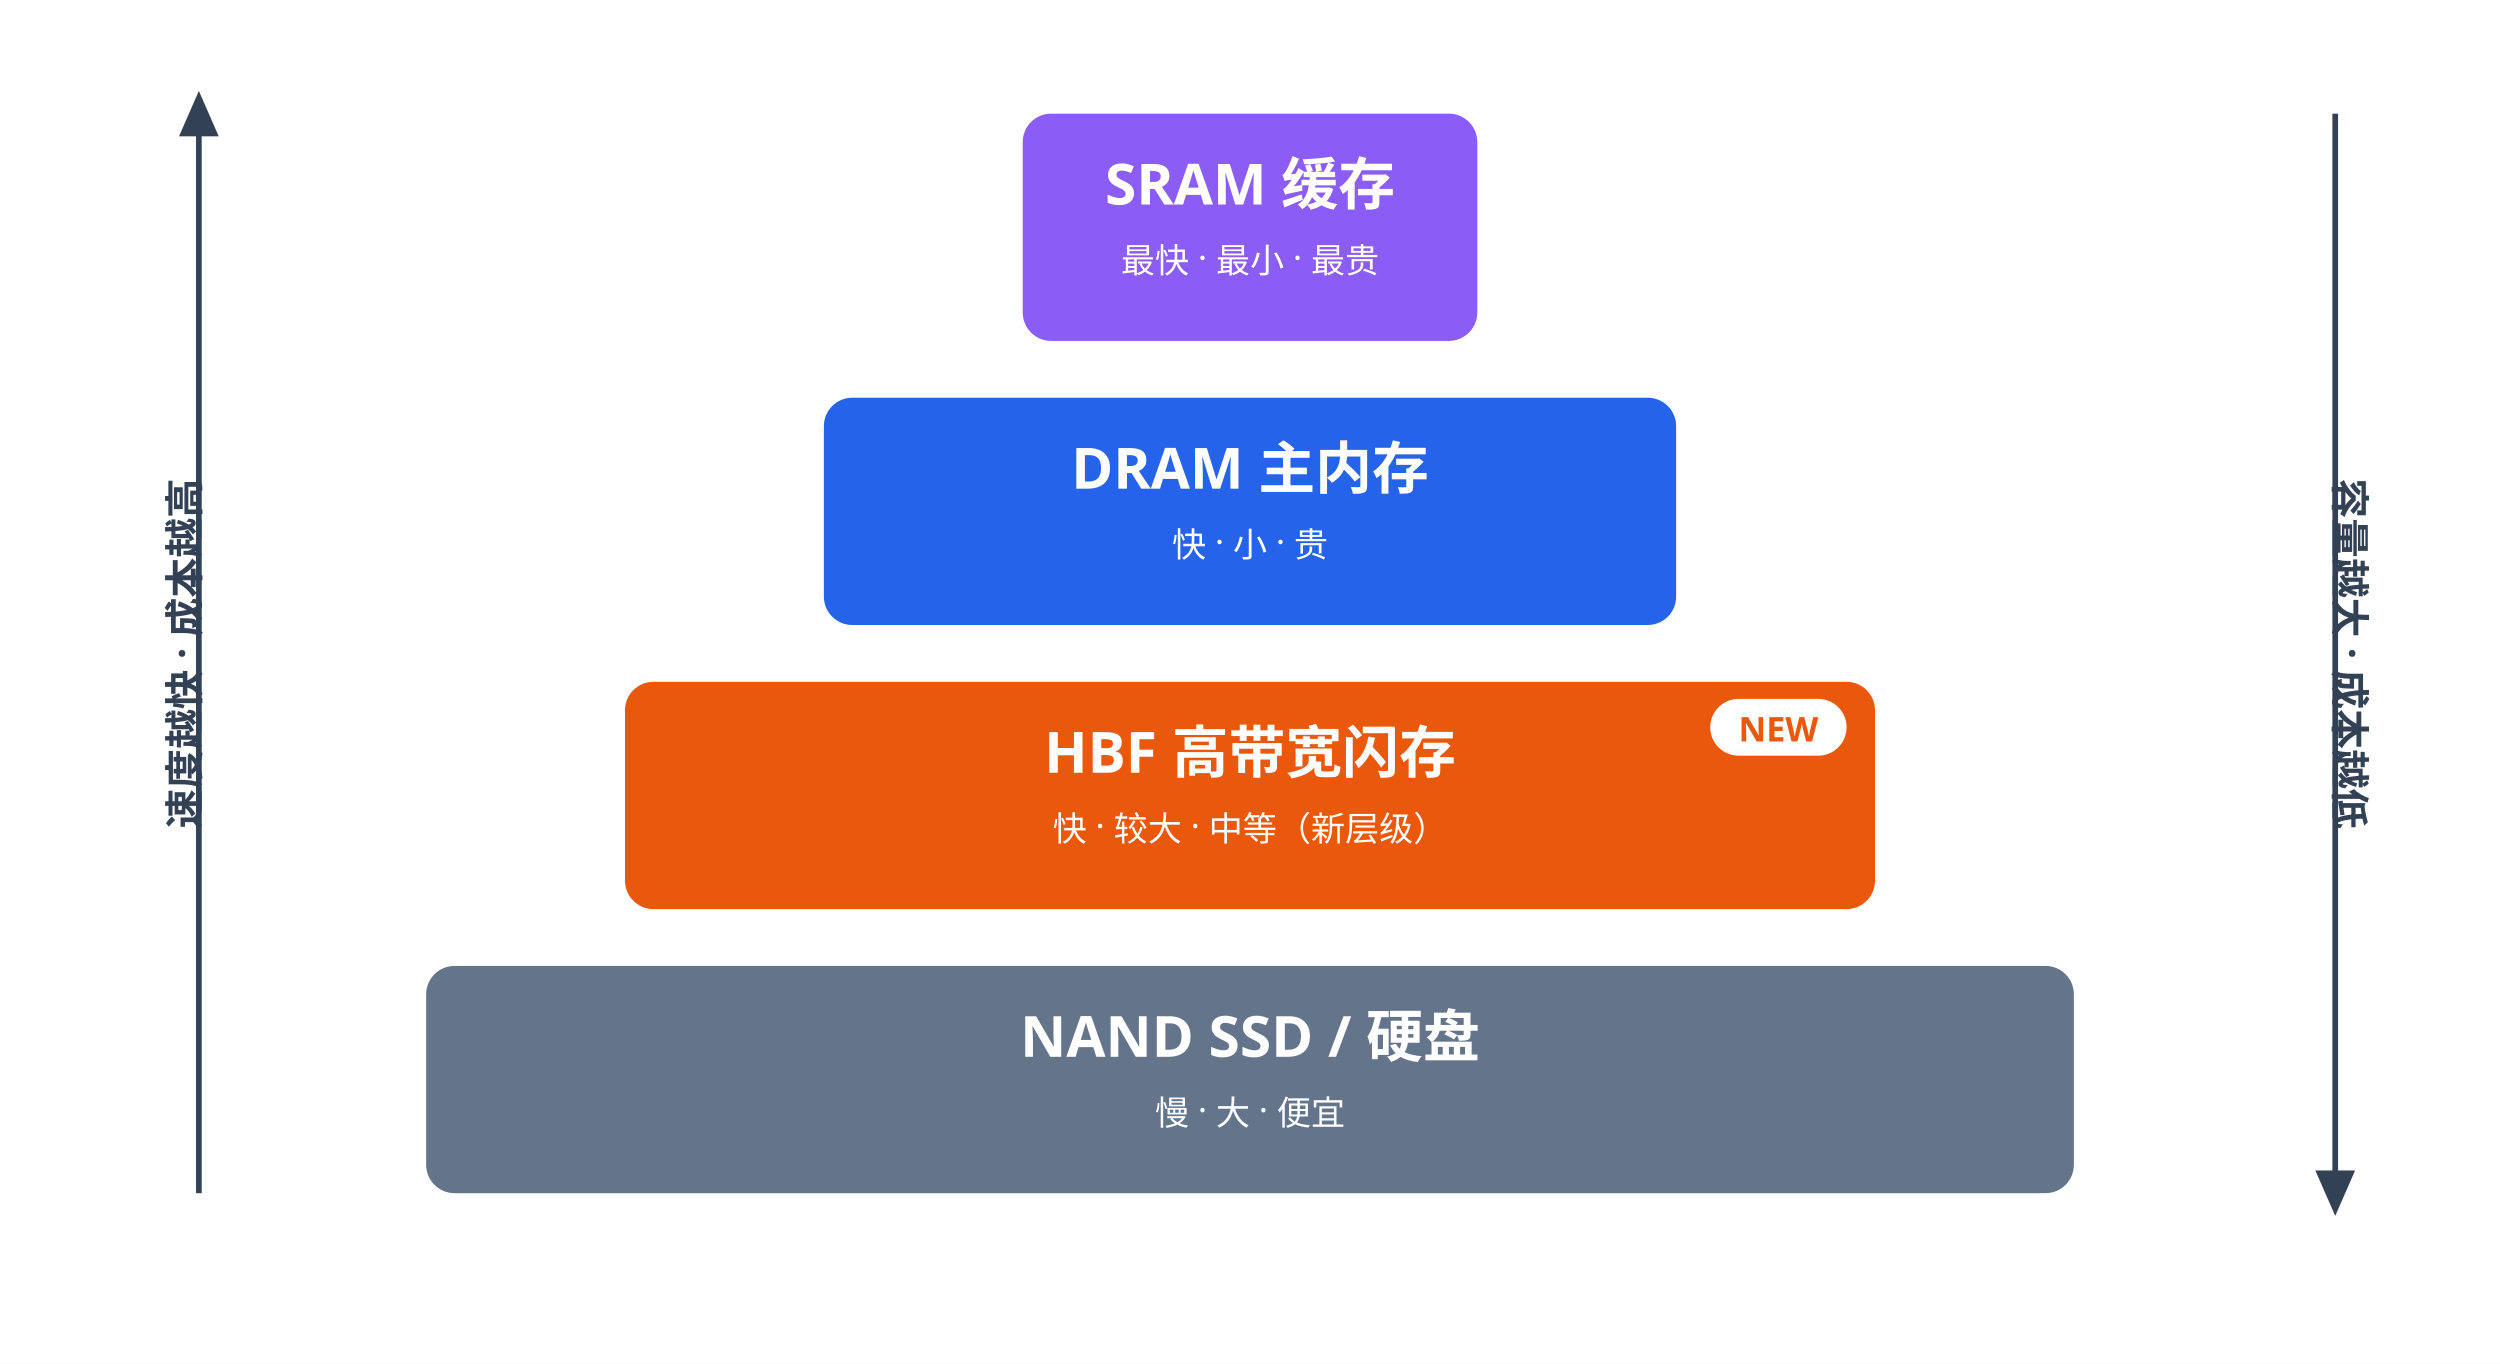
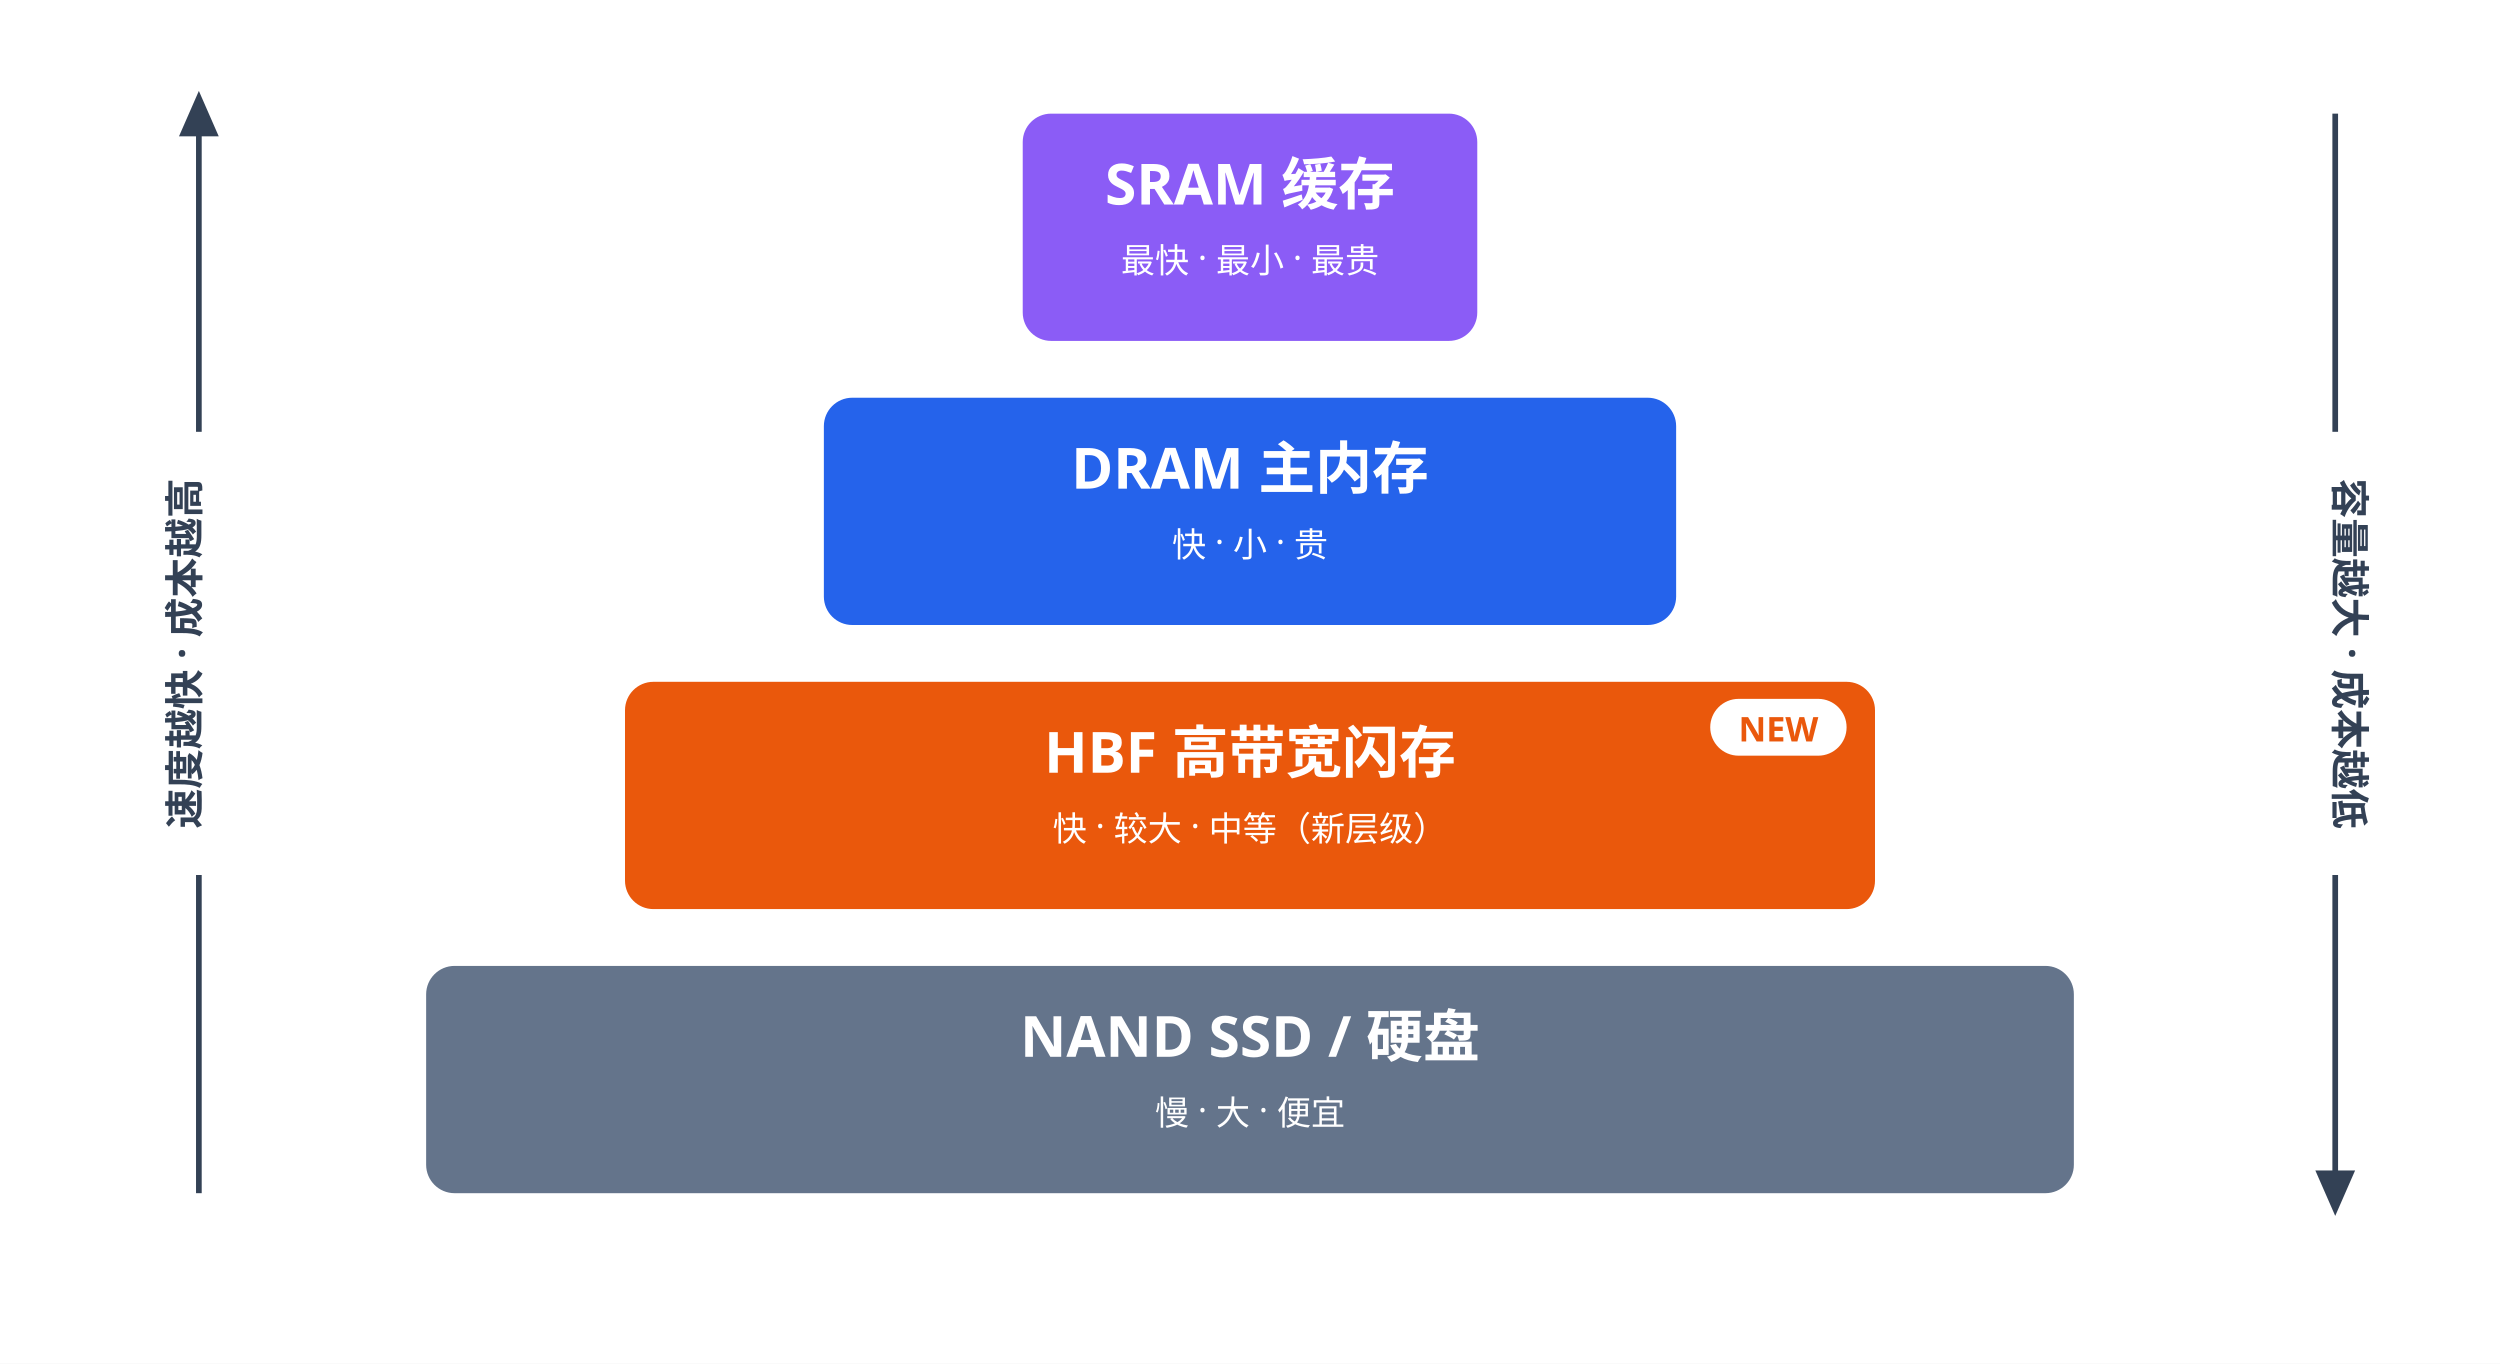
<svg xmlns="http://www.w3.org/2000/svg" viewBox="0 0 880 480" font-family="'PingFang SC','Microsoft YaHei',sans-serif">
  <rect x="0" y="0" width="880" height="480" fill="#ffffff" />
  <rect x="360" y="40" width="160" height="80" rx="10" fill="#8b5cf6" />
  <rect x="290" y="140" width="300" height="80" rx="10" fill="#2563eb" />
  <rect x="220" y="240" width="440" height="80" rx="10" fill="#ea580c" />
  <rect x="150" y="340" width="580" height="80" rx="10" fill="#64748b" />
  <text x="440" y="72" text-anchor="middle" fill="#ffffff" font-size="20" font-weight="bold">SRAM 缓存</text>
  <text x="440" y="96" text-anchor="middle" fill="#ffffff" font-size="12">最快 · 最小 · 最贵</text>
  <text x="440" y="172" text-anchor="middle" fill="#ffffff" font-size="20" font-weight="bold">DRAM 主内存</text>
  <text x="440" y="196" text-anchor="middle" fill="#ffffff" font-size="12">快 · 小 · 贵</text>
  <text x="440" y="272" text-anchor="middle" fill="#ffffff" font-size="20" font-weight="bold">HBF 高带宽闪存</text>
  <text x="440" y="296" text-anchor="middle" fill="#ffffff" font-size="12">快 · 较大 · 中等（新层级）</text>
  <text x="440" y="372" text-anchor="middle" fill="#ffffff" font-size="20" font-weight="bold">NAND SSD / 硬盘</text>
  <text x="440" y="396" text-anchor="middle" fill="#ffffff" font-size="12">慢 · 大 · 便宜</text>
  <rect x="602" y="246" width="48" height="20" rx="10" fill="#ffffff" />
  <text x="626" y="261" text-anchor="middle" fill="#ea580c" font-size="12" font-weight="bold">NEW</text>
  <line x1="70" y1="420" x2="70" y2="40" stroke="#334155" stroke-width="2" />
  <polygon points="70,32 63,48 77,48" fill="#334155" />
+   <rect x="59" y="152" width="22" height="156" fill="#ffffff" />
  <text x="70" y="230" text-anchor="middle" fill="#334155" font-size="14" font-weight="bold" transform="rotate(-90 70 230)">速度越快 · 成本越高</text>
  <line x1="822" y1="40" x2="822" y2="420" stroke="#334155" stroke-width="2" />
  <polygon points="822,428 815,412 829,412" fill="#334155" />
+   <rect x="811" y="152" width="22" height="156" fill="#ffffff" />
  <text x="822" y="230" text-anchor="middle" fill="#334155" font-size="14" font-weight="bold" transform="rotate(90 822 230)">容量越大 · 成本越低</text>
</svg>
